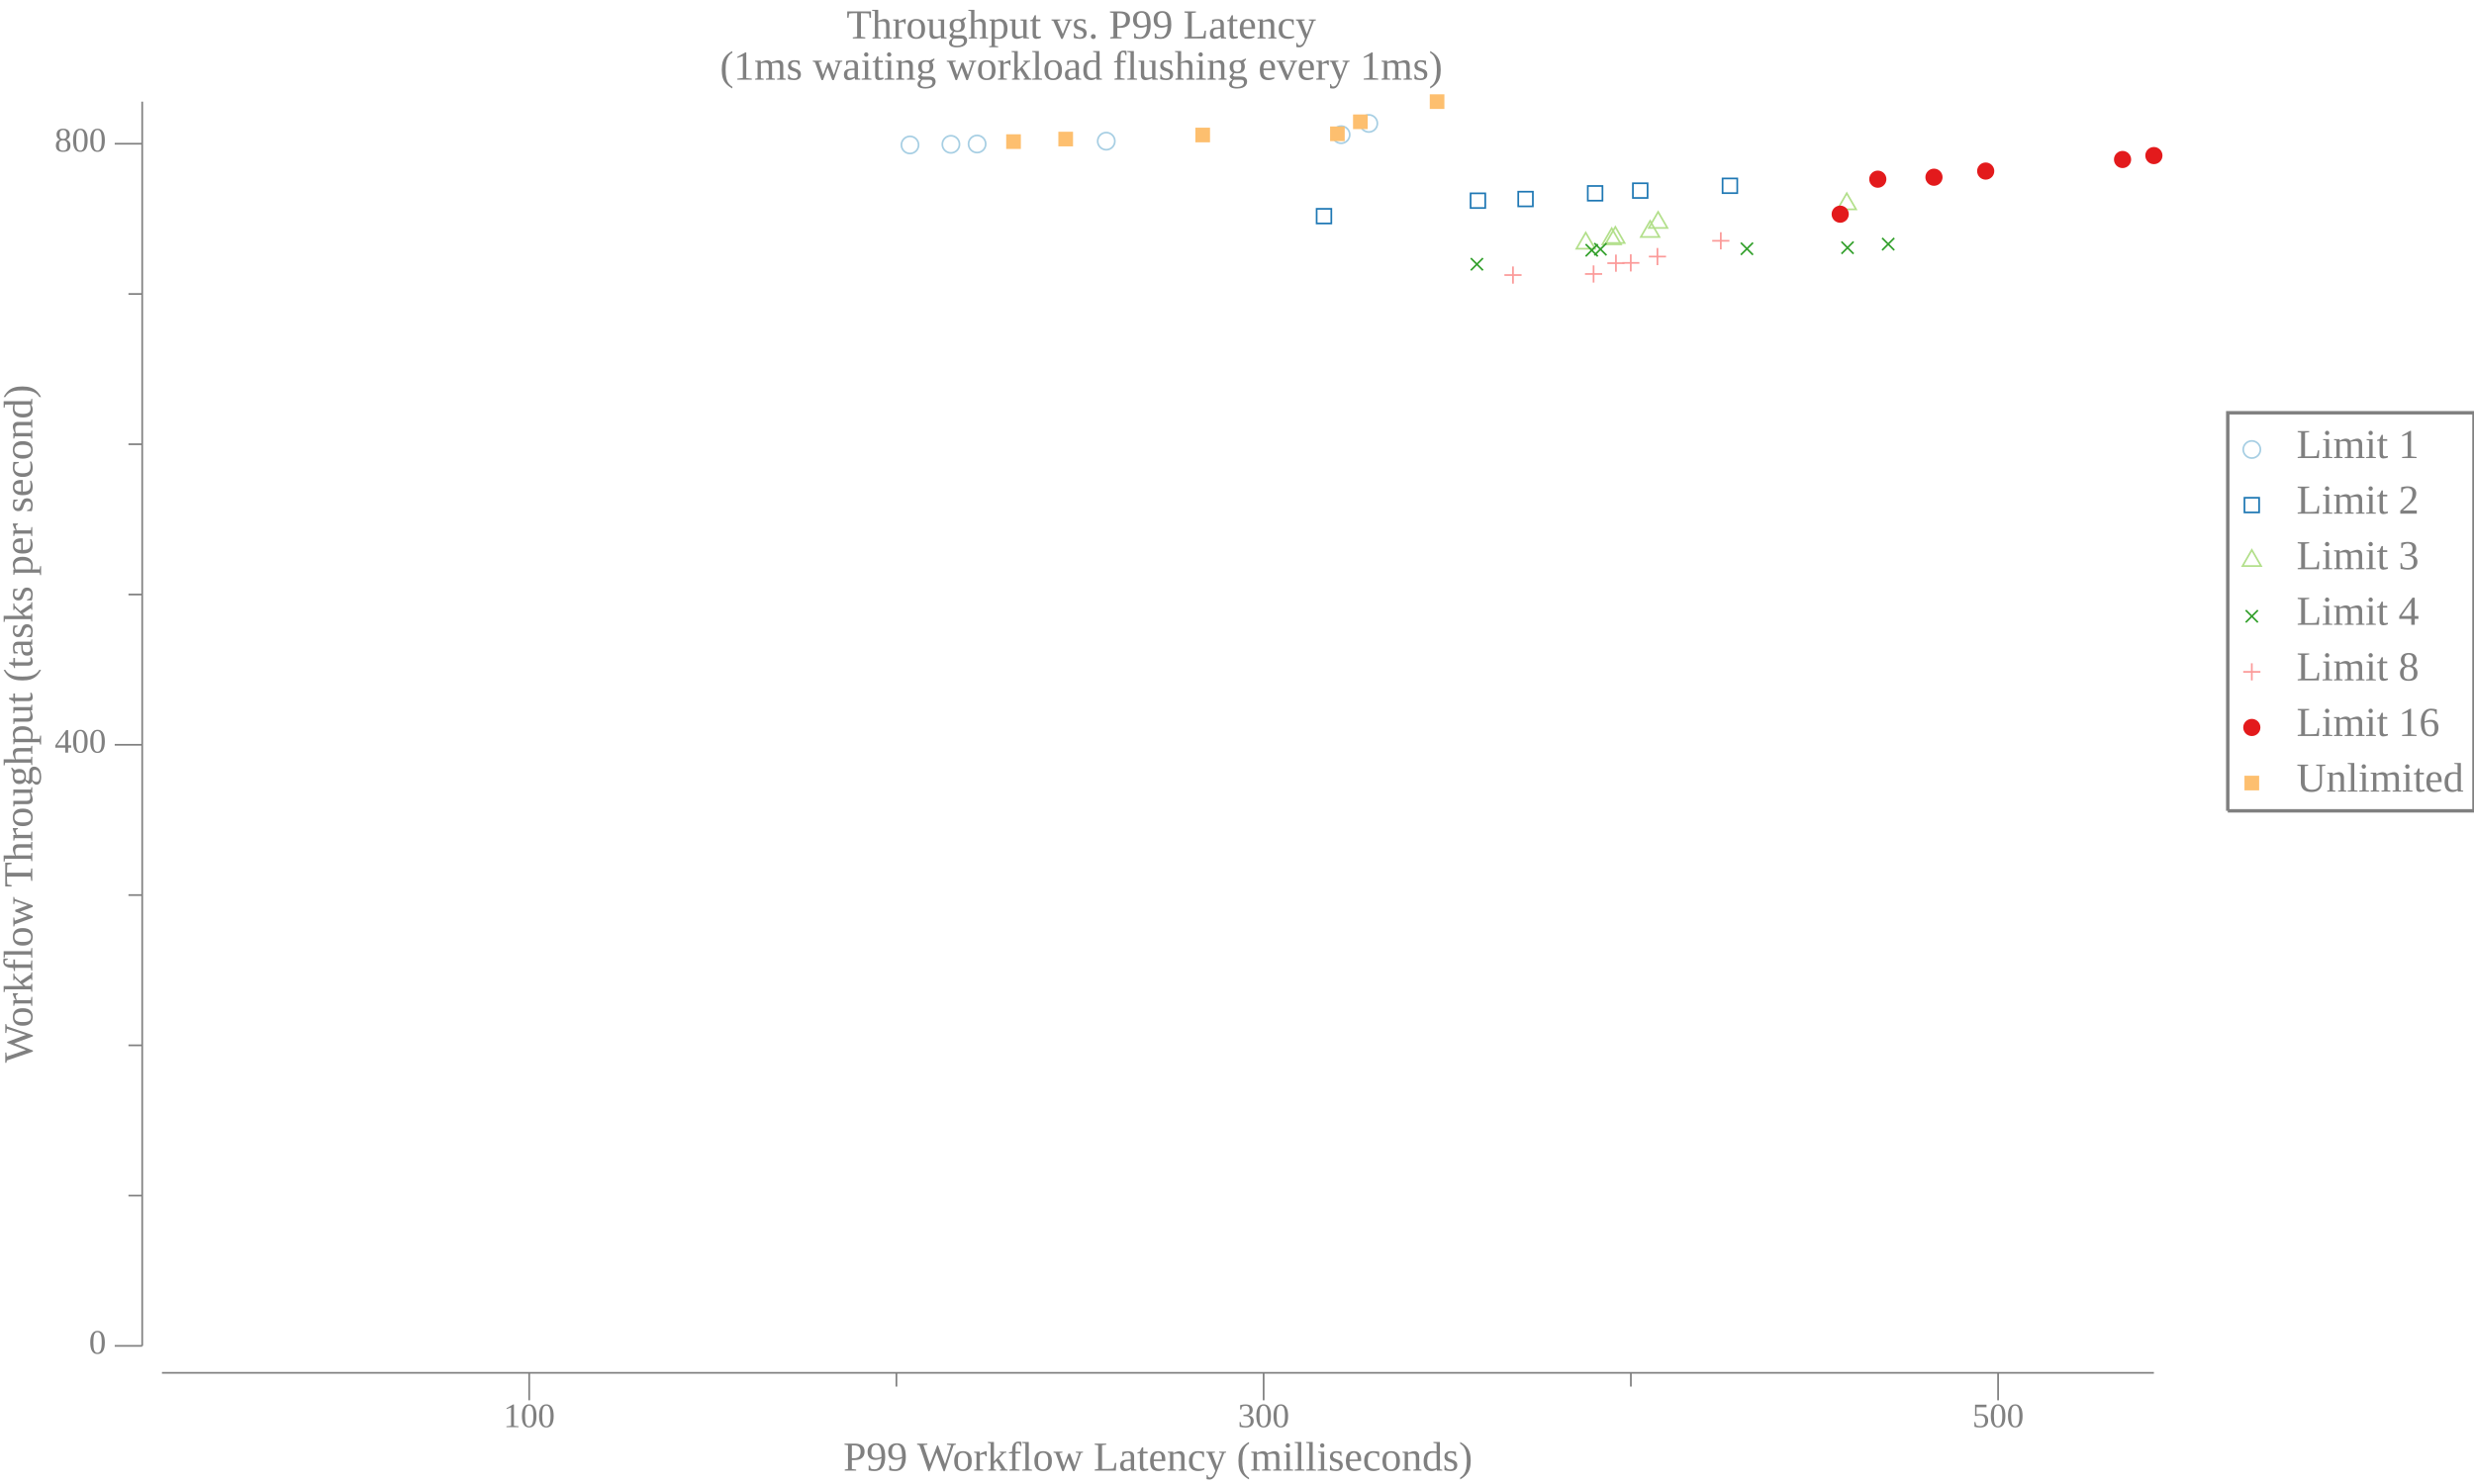
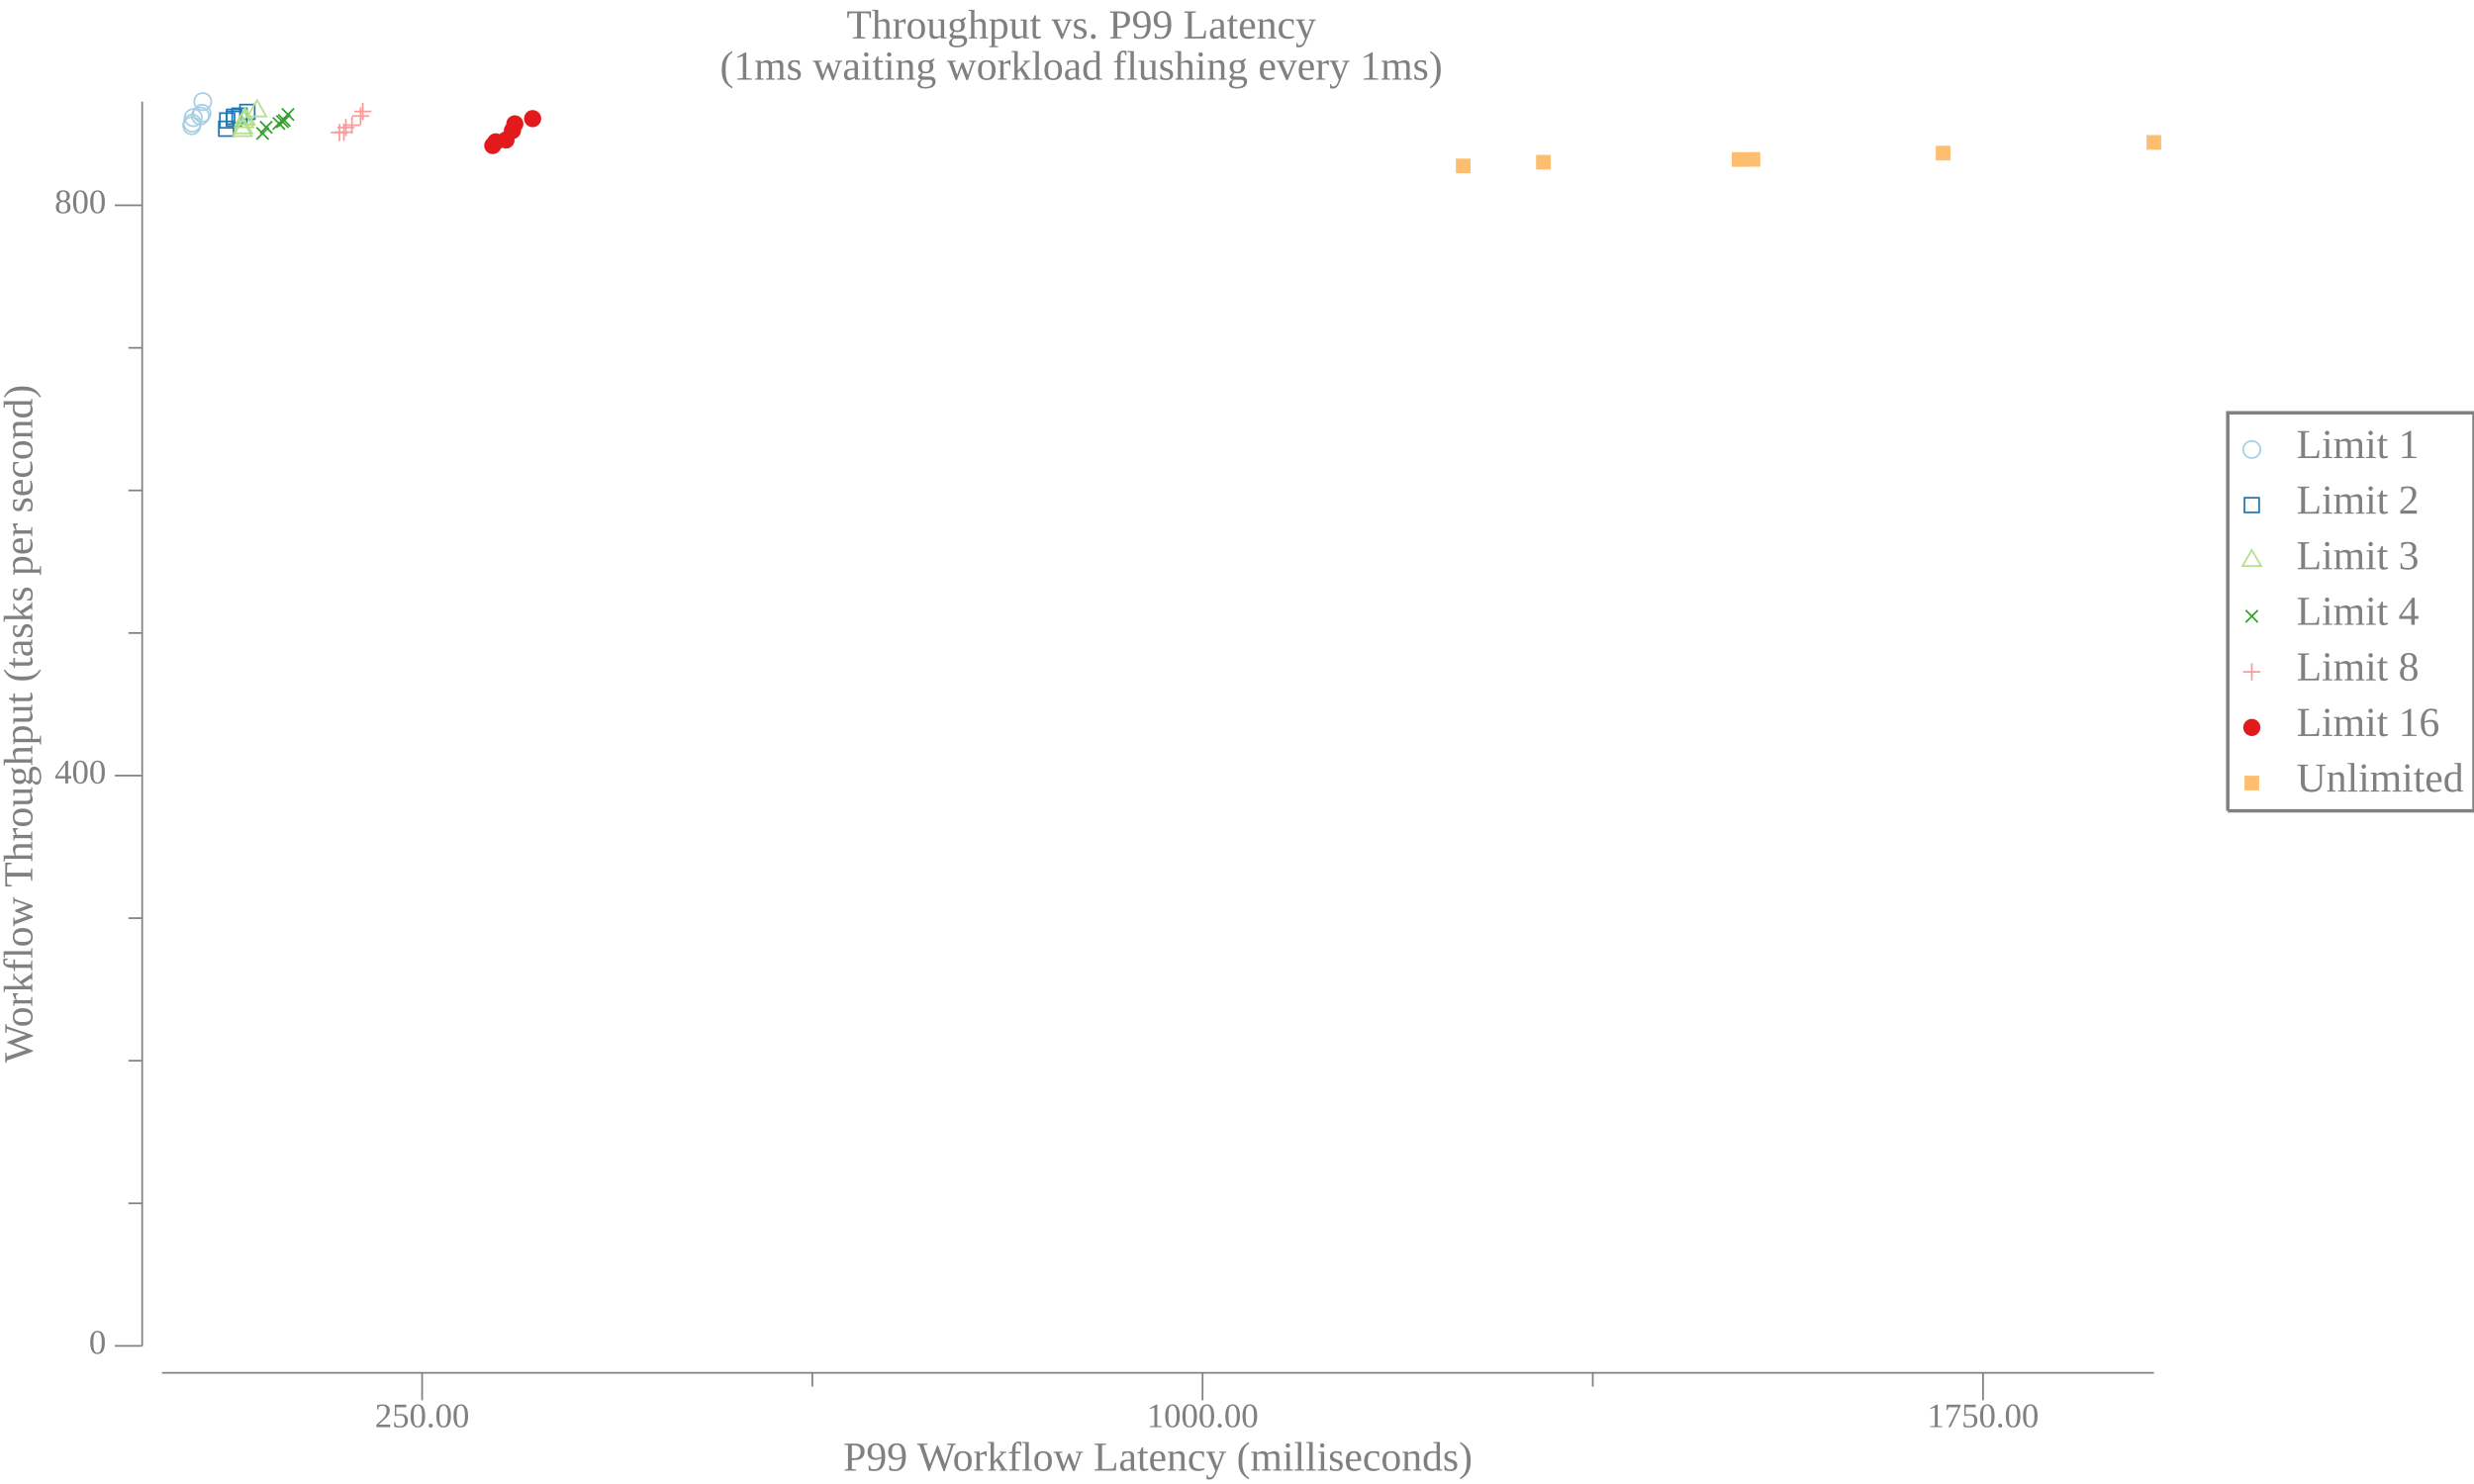
<svg xmlns="http://www.w3.org/2000/svg" width="720pt" height="432pt" viewBox="0 0 720 432">
  <g transform="scale(1, -1) translate(0, -432)">
    <path d="M657.84,301.15A2.5,2.5 0 1 1 652.84,301.15A2.5,2.5 0 1 1 657.84,301.15Z" style="fill:none;stroke:#A6CEE3;stroke-width:0.5" />
    <text x="668.34" y="-298.66" transform="scale(1, -1)" style="font-family:Liberation Serif;font-variant:normal;font-weight:normal;font-style:normal;font-size:12px;fill:#808080">Limit 1</text>
    <path d="M653.2,282.83L657.47,282.83L657.47,287.1L653.2,287.1Z" style="fill:none;stroke:#1F78B4;stroke-width:0.5" />
    <text x="668.34" y="-282.48" transform="scale(1, -1)" style="font-family:Liberation Serif;font-variant:normal;font-weight:normal;font-style:normal;font-size:12px;fill:#808080">Limit 2</text>
    <path d="M655.34,271.91L652.63,267.22L658.04,267.22Z" style="fill:none;stroke:#B2DF8A;stroke-width:0.5" />
    <text x="668.34" y="-266.3" transform="scale(1, -1)" style="font-family:Liberation Serif;font-variant:normal;font-weight:normal;font-style:normal;font-size:12px;fill:#808080">Limit 3</text>
    <path d="M653.57,250.83L657.11,254.37" style="fill:none;stroke:#33A02C;stroke-width:0.5" />
    <path d="M653.57,254.37L657.11,250.83" style="fill:none;stroke:#33A02C;stroke-width:0.5" />
    <text x="668.34" y="-250.11" transform="scale(1, -1)" style="font-family:Liberation Serif;font-variant:normal;font-weight:normal;font-style:normal;font-size:12px;fill:#808080">Limit 4</text>
    <path d="M655.34,238.92L655.34,233.92" style="fill:none;stroke:#FB9A99;stroke-width:0.5" />
    <path d="M652.84,236.42L657.84,236.42" style="fill:none;stroke:#FB9A99;stroke-width:0.5" />
    <text x="668.34" y="-233.93" transform="scale(1, -1)" style="font-family:Liberation Serif;font-variant:normal;font-weight:normal;font-style:normal;font-size:12px;fill:#808080">Limit 8</text>
    <path d="M657.84,220.23A2.5,2.5 0 1 1 652.84,220.23A2.5,2.5 0 1 1 657.84,220.23Z" style="fill:#E31A1C" />
    <text x="668.34" y="-217.75" transform="scale(1, -1)" style="font-family:Liberation Serif;font-variant:normal;font-weight:normal;font-style:normal;font-size:12px;fill:#808080">Limit 16</text>
    <path d="M653.2,201.92L657.47,201.92L657.47,206.18L653.2,206.18Z" style="fill:#FDBF6F" />
    <text x="668.34" y="-201.56" transform="scale(1, -1)" style="font-family:Liberation Serif;font-variant:normal;font-weight:normal;font-style:normal;font-size:12px;fill:#808080">Unlimited</text>
    <path d="M648.34,195.96L648.34,311.84L720,311.84L720,195.96L648.34,195.96" style="fill:none;stroke:#808080" />
    <path d="M0,0L629.34,0L629.34,432L0,432Z" style="fill:#-8000000000000000-8000000000000000-8000000000000000;fill-opacity:0" />
    <text x="246.35" y="-420.81" transform="scale(1, -1)" style="font-family:Liberation Serif;font-variant:normal;font-weight:normal;font-style:normal;font-size:12px;fill:#808080">Throughput vs. P99 Latency</text>
    <text x="209.52" y="-408.81" transform="scale(1, -1)" style="font-family:Liberation Serif;font-variant:normal;font-weight:normal;font-style:normal;font-size:12px;fill:#808080">(1ms waiting workload flushing every 1ms)</text>
    <text x="245.43" y="-3.902" transform="scale(1, -1)" style="font-family:Liberation Serif;font-variant:normal;font-weight:normal;font-style:normal;font-size:12px;fill:#808080">P99 Workflow Latency (milliseconds)</text>
-     <text x="146.51" y="-16.541" transform="scale(1, -1)" style="font-family:Liberation Serif;font-variant:normal;font-weight:normal;font-style:normal;font-size:10px;fill:#808080">100</text>
-     <text x="360.25" y="-16.541" transform="scale(1, -1)" style="font-family:Liberation Serif;font-variant:normal;font-weight:normal;font-style:normal;font-size:10px;fill:#808080">300</text>
-     <text x="574" y="-16.541" transform="scale(1, -1)" style="font-family:Liberation Serif;font-variant:normal;font-weight:normal;font-style:normal;font-size:10px;fill:#808080">500</text>
-     <path d="M154.01,24.363L154.01,32.363" style="fill:none;stroke:#808080;stroke-width:0.5" />
-     <path d="M367.75,24.363L367.75,32.363" style="fill:none;stroke:#808080;stroke-width:0.5" />
-     <path d="M581.5,24.363L581.5,32.363" style="fill:none;stroke:#808080;stroke-width:0.5" />
-     <path d="M260.88,28.363L260.88,32.363" style="fill:none;stroke:#808080;stroke-width:0.5" />
-     <path d="M474.63,28.363L474.63,32.363" style="fill:none;stroke:#808080;stroke-width:0.5" />
+     <text x="109.1" y="-16.541" transform="scale(1, -1)" style="font-family:Liberation Serif;font-variant:normal;font-weight:normal;font-style:normal;font-size:10px;fill:#808080">250.00</text>
+     <text x="333.73" y="-16.541" transform="scale(1, -1)" style="font-family:Liberation Serif;font-variant:normal;font-weight:normal;font-style:normal;font-size:10px;fill:#808080">1000.00</text>
+     <text x="560.86" y="-16.541" transform="scale(1, -1)" style="font-family:Liberation Serif;font-variant:normal;font-weight:normal;font-style:normal;font-size:10px;fill:#808080">1750.00</text>
+     <path d="M122.85,24.363L122.85,32.363" style="fill:none;stroke:#808080;stroke-width:0.5" />
+     <path d="M349.98,24.363L349.98,32.363" style="fill:none;stroke:#808080;stroke-width:0.5" />
+     <path d="M577.11,24.363L577.11,32.363" style="fill:none;stroke:#808080;stroke-width:0.5" />
+     <path d="M236.41,28.363L236.41,32.363" style="fill:none;stroke:#808080;stroke-width:0.5" />
+     <path d="M463.54,28.363L463.54,32.363" style="fill:none;stroke:#808080;stroke-width:0.5" />
    <path d="M47.135,32.363L626.84,32.363" style="fill:none;stroke:#808080;stroke-width:0.5" />
    <g transform="rotate(90)">
      <text x="122.59" y="9.387" transform="scale(1, -1)" style="font-family:Liberation Serif;font-variant:normal;font-weight:normal;font-style:normal;font-size:12px;fill:#808080">Workflow Throughput (tasks per second)</text>
    </g>
    <text x="25.885" y="-37.924" transform="scale(1, -1)" style="font-family:Liberation Serif;font-variant:normal;font-weight:normal;font-style:normal;font-size:10px;fill:#808080">0</text>
-     <text x="15.885" y="-212.9" transform="scale(1, -1)" style="font-family:Liberation Serif;font-variant:normal;font-weight:normal;font-style:normal;font-size:10px;fill:#808080">400</text>
-     <text x="15.885" y="-387.88" transform="scale(1, -1)" style="font-family:Liberation Serif;font-variant:normal;font-weight:normal;font-style:normal;font-size:10px;fill:#808080">800</text>
+     <text x="15.885" y="-203.94" transform="scale(1, -1)" style="font-family:Liberation Serif;font-variant:normal;font-weight:normal;font-style:normal;font-size:10px;fill:#808080">400</text>
+     <text x="15.885" y="-369.95" transform="scale(1, -1)" style="font-family:Liberation Serif;font-variant:normal;font-weight:normal;font-style:normal;font-size:10px;fill:#808080">800</text>
    <path d="M33.385,40.209L41.385,40.209" style="fill:none;stroke:#808080;stroke-width:0.5" />
-     <path d="M33.385,215.19L41.385,215.19" style="fill:none;stroke:#808080;stroke-width:0.5" />
-     <path d="M33.385,390.16L41.385,390.16" style="fill:none;stroke:#808080;stroke-width:0.5" />
-     <path d="M37.385,83.953L41.385,83.953" style="fill:none;stroke:#808080;stroke-width:0.5" />
-     <path d="M37.385,127.7L41.385,127.7" style="fill:none;stroke:#808080;stroke-width:0.5" />
-     <path d="M37.385,171.44L41.385,171.44" style="fill:none;stroke:#808080;stroke-width:0.5" />
-     <path d="M37.385,258.93L41.385,258.93" style="fill:none;stroke:#808080;stroke-width:0.5" />
-     <path d="M37.385,302.68L41.385,302.68" style="fill:none;stroke:#808080;stroke-width:0.5" />
-     <path d="M37.385,346.42L41.385,346.42" style="fill:none;stroke:#808080;stroke-width:0.5" />
+     <path d="M33.385,206.22L41.385,206.22" style="fill:none;stroke:#808080;stroke-width:0.5" />
+     <path d="M33.385,372.24L41.385,372.24" style="fill:none;stroke:#808080;stroke-width:0.5" />
+     <path d="M37.385,81.713L41.385,81.713" style="fill:none;stroke:#808080;stroke-width:0.5" />
+     <path d="M37.385,123.22L41.385,123.22" style="fill:none;stroke:#808080;stroke-width:0.5" />
+     <path d="M37.385,164.72L41.385,164.72" style="fill:none;stroke:#808080;stroke-width:0.5" />
+     <path d="M37.385,247.73L41.385,247.73" style="fill:none;stroke:#808080;stroke-width:0.5" />
+     <path d="M37.385,289.23L41.385,289.23" style="fill:none;stroke:#808080;stroke-width:0.5" />
+     <path d="M37.385,330.74L41.385,330.74" style="fill:none;stroke:#808080;stroke-width:0.5" />
    <path d="M41.385,40.209L41.385,402.41" style="fill:none;stroke:#808080;stroke-width:0.5" />
-     <path d="M267.33,389.81A2.5,2.5 0 1 1 262.33,389.81A2.5,2.5 0 1 1 267.33,389.81Z" style="fill:none;stroke:#A6CEE3;stroke-width:0.5" />
-     <path d="M279.24,389.99A2.5,2.5 0 1 1 274.24,389.99A2.5,2.5 0 1 1 279.24,389.99Z" style="fill:none;stroke:#A6CEE3;stroke-width:0.5" />
-     <path d="M286.87,390.08A2.5,2.5 0 1 1 281.87,390.08A2.5,2.5 0 1 1 286.87,390.08Z" style="fill:none;stroke:#A6CEE3;stroke-width:0.5" />
-     <path d="M324.45,390.91A2.5,2.5 0 1 1 319.45,390.91A2.5,2.5 0 1 1 324.45,390.91Z" style="fill:none;stroke:#A6CEE3;stroke-width:0.5" />
-     <path d="M392.81,392.79A2.5,2.5 0 1 1 387.81,392.79A2.5,2.5 0 1 1 392.81,392.79Z" style="fill:none;stroke:#A6CEE3;stroke-width:0.5" />
-     <path d="M400.86,396.07A2.5,2.5 0 1 1 395.86,396.07A2.5,2.5 0 1 1 400.86,396.07Z" style="fill:none;stroke:#A6CEE3;stroke-width:0.5" />
-     <path d="M383.18,366.95L387.45,366.95L387.45,371.21L383.18,371.21Z" style="fill:none;stroke:#1F78B4;stroke-width:0.5" />
-     <path d="M427.98,371.45L432.25,371.45L432.25,375.72L427.98,375.72Z" style="fill:none;stroke:#1F78B4;stroke-width:0.5" />
-     <path d="M441.85,371.93L446.11,371.93L446.11,376.2L441.85,376.2Z" style="fill:none;stroke:#1F78B4;stroke-width:0.5" />
-     <path d="M462.09,373.59L466.36,373.59L466.36,377.86L462.09,377.86Z" style="fill:none;stroke:#1F78B4;stroke-width:0.5" />
-     <path d="M475.22,374.38L479.49,374.38L479.49,378.65L475.22,378.65Z" style="fill:none;stroke:#1F78B4;stroke-width:0.5" />
-     <path d="M501.32,375.78L505.59,375.78L505.59,380.05L501.32,380.05Z" style="fill:none;stroke:#1F78B4;stroke-width:0.5" />
-     <path d="M461.49,364.29L458.78,359.6L464.2,359.6Z" style="fill:none;stroke:#B2DF8A;stroke-width:0.5" />
-     <path d="M469.05,365.55L466.34,360.87L471.75,360.87Z" style="fill:none;stroke:#B2DF8A;stroke-width:0.5" />
-     <path d="M470.11,365.95L467.4,361.26L472.81,361.26Z" style="fill:none;stroke:#B2DF8A;stroke-width:0.5" />
-     <path d="M480.23,367.7L477.52,363.01L482.93,363.01Z" style="fill:none;stroke:#B2DF8A;stroke-width:0.5" />
-     <path d="M482.56,370.32L479.85,365.64L485.26,365.64Z" style="fill:none;stroke:#B2DF8A;stroke-width:0.5" />
-     <path d="M537.46,375.75L534.76,371.06L540.17,371.06Z" style="fill:none;stroke:#B2DF8A;stroke-width:0.5" />
-     <path d="M428.05,353.31L431.58,356.85" style="fill:none;stroke:#33A02C;stroke-width:0.5" />
-     <path d="M428.05,356.85L431.58,353.31" style="fill:none;stroke:#33A02C;stroke-width:0.5" />
-     <path d="M461.47,357.38L465,360.92" style="fill:none;stroke:#33A02C;stroke-width:0.5" />
-     <path d="M461.47,360.92L465,357.38" style="fill:none;stroke:#33A02C;stroke-width:0.5" />
-     <path d="M464,357.69L467.53,361.22" style="fill:none;stroke:#33A02C;stroke-width:0.5" />
-     <path d="M464,361.22L467.53,357.69" style="fill:none;stroke:#33A02C;stroke-width:0.5" />
-     <path d="M506.63,357.82L510.17,361.35" style="fill:none;stroke:#33A02C;stroke-width:0.5" />
-     <path d="M506.63,361.35L510.17,357.82" style="fill:none;stroke:#33A02C;stroke-width:0.5" />
-     <path d="M535.91,358.12L539.44,361.66" style="fill:none;stroke:#33A02C;stroke-width:0.5" />
-     <path d="M535.91,361.66L539.44,358.12" style="fill:none;stroke:#33A02C;stroke-width:0.5" />
-     <path d="M547.75,359.17L551.28,362.71" style="fill:none;stroke:#33A02C;stroke-width:0.5" />
-     <path d="M547.75,362.71L551.28,359.17" style="fill:none;stroke:#33A02C;stroke-width:0.5" />
-     <path d="M440.32,354.43L440.32,349.43" style="fill:none;stroke:#FB9A99;stroke-width:0.5" />
-     <path d="M437.82,351.93L442.82,351.93" style="fill:none;stroke:#FB9A99;stroke-width:0.5" />
-     <path d="M463.77,354.74L463.77,349.74" style="fill:none;stroke:#FB9A99;stroke-width:0.5" />
-     <path d="M461.27,352.24L466.27,352.24" style="fill:none;stroke:#FB9A99;stroke-width:0.5" />
-     <path d="M470.28,357.89L470.28,352.89" style="fill:none;stroke:#FB9A99;stroke-width:0.5" />
-     <path d="M467.78,355.39L472.78,355.39" style="fill:none;stroke:#FB9A99;stroke-width:0.5" />
-     <path d="M474.6,357.97L474.6,352.97" style="fill:none;stroke:#FB9A99;stroke-width:0.5" />
-     <path d="M472.1,355.47L477.1,355.47" style="fill:none;stroke:#FB9A99;stroke-width:0.5" />
-     <path d="M482.36,359.81L482.36,354.81" style="fill:none;stroke:#FB9A99;stroke-width:0.5" />
-     <path d="M479.86,357.31L484.86,357.31" style="fill:none;stroke:#FB9A99;stroke-width:0.5" />
-     <path d="M500.8,364.4L500.8,359.4" style="fill:none;stroke:#FB9A99;stroke-width:0.5" />
-     <path d="M498.3,361.9L503.3,361.9" style="fill:none;stroke:#FB9A99;stroke-width:0.5" />
-     <path d="M538.05,369.65A2.5,2.5 0 1 1 533.05,369.65A2.5,2.5 0 1 1 538.05,369.65Z" style="fill:#E31A1C" />
-     <path d="M548.99,379.84A2.5,2.5 0 1 1 543.99,379.84A2.5,2.5 0 1 1 548.99,379.84Z" style="fill:#E31A1C" />
-     <path d="M565.34,380.41A2.5,2.5 0 1 1 560.34,380.41A2.5,2.5 0 1 1 565.34,380.41Z" style="fill:#E31A1C" />
-     <path d="M580.39,382.2A2.5,2.5 0 1 1 575.39,382.2A2.5,2.5 0 1 1 580.39,382.2Z" style="fill:#E31A1C" />
-     <path d="M620.22,385.57A2.5,2.5 0 1 1 615.22,385.57A2.5,2.5 0 1 1 620.22,385.57Z" style="fill:#E31A1C" />
-     <path d="M629.34,386.71A2.5,2.5 0 1 1 624.34,386.71A2.5,2.5 0 1 1 629.34,386.71Z" style="fill:#E31A1C" />
-     <path d="M292.83,388.64L297.1,388.64L297.1,392.91L292.83,392.91Z" style="fill:#FDBF6F" />
-     <path d="M308.01,389.39L312.28,389.39L312.28,393.65L308.01,393.65Z" style="fill:#FDBF6F" />
-     <path d="M347.88,390.57L352.15,390.57L352.15,394.83L347.88,394.83Z" style="fill:#FDBF6F" />
-     <path d="M387.09,390.92L391.35,390.92L391.35,395.18L387.09,395.18Z" style="fill:#FDBF6F" />
-     <path d="M393.77,394.42L398.04,394.42L398.04,398.68L393.77,398.68Z" style="fill:#FDBF6F" />
-     <path d="M416.1,400.28L420.36,400.28L420.36,404.55L416.1,404.55Z" style="fill:#FDBF6F" />
+     <path d="M58.304,395.4A2.5,2.5 0 1 1 53.304,395.4A2.5,2.5 0 1 1 58.304,395.4Z" style="fill:none;stroke:#A6CEE3;stroke-width:0.5" />
+     <path d="M58.457,396.15A2.5,2.5 0 1 1 53.457,396.15A2.5,2.5 0 1 1 58.457,396.15Z" style="fill:none;stroke:#A6CEE3;stroke-width:0.5" />
+     <path d="M58.754,397.76A2.5,2.5 0 1 1 53.754,397.76A2.5,2.5 0 1 1 58.754,397.76Z" style="fill:none;stroke:#A6CEE3;stroke-width:0.5" />
+     <path d="M60.801,398.26A2.5,2.5 0 1 1 55.801,398.26A2.5,2.5 0 1 1 60.801,398.26Z" style="fill:none;stroke:#A6CEE3;stroke-width:0.5" />
+     <path d="M61.271,399.01A2.5,2.5 0 1 1 56.271,399.01A2.5,2.5 0 1 1 61.271,399.01Z" style="fill:none;stroke:#A6CEE3;stroke-width:0.5" />
+     <path d="M61.51,402.41A2.5,2.5 0 1 1 56.51,402.41A2.5,2.5 0 1 1 61.51,402.41Z" style="fill:none;stroke:#A6CEE3;stroke-width:0.5" />
+     <path d="M63.695,392.39L67.963,392.39L67.963,396.66L63.695,396.66Z" style="fill:none;stroke:#1F78B4;stroke-width:0.5" />
+     <path d="M63.996,394.8L68.264,394.8L68.264,399.07L63.996,399.07Z" style="fill:none;stroke:#1F78B4;stroke-width:0.5" />
+     <path d="M65.93,395.3L70.197,395.3L70.197,399.57L65.93,399.57Z" style="fill:none;stroke:#1F78B4;stroke-width:0.5" />
+     <path d="M66.005,395.88L70.273,395.88L70.273,400.15L66.005,400.15Z" style="fill:none;stroke:#1F78B4;stroke-width:0.5" />
+     <path d="M67.583,396.21L71.85,396.21L71.85,400.48L67.583,400.48Z" style="fill:none;stroke:#1F78B4;stroke-width:0.5" />
+     <path d="M69.851,397.29L74.119,397.29L74.119,401.56L69.851,401.56Z" style="fill:none;stroke:#1F78B4;stroke-width:0.5" />
+     <path d="M70.584,397.07L67.878,392.38L73.29,392.38Z" style="fill:none;stroke:#B2DF8A;stroke-width:0.5" />
+     <path d="M70.722,397.86L68.016,393.17L73.428,393.17Z" style="fill:none;stroke:#B2DF8A;stroke-width:0.5" />
+     <path d="M71.031,399.64L68.324,394.96L73.737,394.96Z" style="fill:none;stroke:#B2DF8A;stroke-width:0.5" />
+     <path d="M71.254,400.43L68.547,395.74L73.96,395.74Z" style="fill:none;stroke:#B2DF8A;stroke-width:0.5" />
+     <path d="M71.385,400.47L68.679,395.79L74.091,395.79Z" style="fill:none;stroke:#B2DF8A;stroke-width:0.5" />
+     <path d="M74.811,402.8L72.104,398.11L77.517,398.11Z" style="fill:none;stroke:#B2DF8A;stroke-width:0.5" />
+     <path d="M74.652,391.39L78.187,394.92" style="fill:none;stroke:#33A02C;stroke-width:0.5" />
+     <path d="M74.652,394.92L78.187,391.39" style="fill:none;stroke:#33A02C;stroke-width:0.5" />
+     <path d="M75.695,393.17L79.23,396.71" style="fill:none;stroke:#33A02C;stroke-width:0.5" />
+     <path d="M75.695,396.71L79.23,393.17" style="fill:none;stroke:#33A02C;stroke-width:0.5" />
+     <path d="M79.402,394.29L82.937,397.83" style="fill:none;stroke:#33A02C;stroke-width:0.5" />
+     <path d="M79.402,397.83L82.937,394.29" style="fill:none;stroke:#33A02C;stroke-width:0.5" />
+     <path d="M80.431,394.83L83.966,398.37" style="fill:none;stroke:#33A02C;stroke-width:0.5" />
+     <path d="M80.431,398.37L83.966,394.83" style="fill:none;stroke:#33A02C;stroke-width:0.5" />
+     <path d="M80.96,395.17L84.496,398.7" style="fill:none;stroke:#33A02C;stroke-width:0.5" />
+     <path d="M80.96,398.7L84.496,395.17" style="fill:none;stroke:#33A02C;stroke-width:0.5" />
+     <path d="M82.034,396.91L85.57,400.44" style="fill:none;stroke:#33A02C;stroke-width:0.5" />
+     <path d="M82.034,400.44L85.57,396.91" style="fill:none;stroke:#33A02C;stroke-width:0.5" />
+     <path d="M98.786,395.95L98.786,390.95" style="fill:none;stroke:#FB9A99;stroke-width:0.5" />
+     <path d="M96.286,393.45L101.29,393.45" style="fill:none;stroke:#FB9A99;stroke-width:0.5" />
+     <path d="M100.07,396.03L100.07,391.03" style="fill:none;stroke:#FB9A99;stroke-width:0.5" />
+     <path d="M97.572,393.53L102.57,393.53" style="fill:none;stroke:#FB9A99;stroke-width:0.5" />
+     <path d="M100.66,397.36L100.66,392.36" style="fill:none;stroke:#FB9A99;stroke-width:0.5" />
+     <path d="M98.162,394.86L103.16,394.86" style="fill:none;stroke:#FB9A99;stroke-width:0.5" />
+     <path d="M102.43,398.06L102.43,393.06" style="fill:none;stroke:#FB9A99;stroke-width:0.5" />
+     <path d="M99.932,395.56L104.93,395.56" style="fill:none;stroke:#FB9A99;stroke-width:0.5" />
+     <path d="M104.94,400.72L104.94,395.72" style="fill:none;stroke:#FB9A99;stroke-width:0.5" />
+     <path d="M102.44,398.22L107.44,398.22" style="fill:none;stroke:#FB9A99;stroke-width:0.5" />
+     <path d="M105.57,402.05L105.57,397.05" style="fill:none;stroke:#FB9A99;stroke-width:0.5" />
+     <path d="M103.07,399.55L108.07,399.55" style="fill:none;stroke:#FB9A99;stroke-width:0.5" />
+     <path d="M145.91,389.63A2.5,2.5 0 1 1 140.91,389.63A2.5,2.5 0 1 1 145.91,389.63Z" style="fill:#E31A1C" />
+     <path d="M146.77,390.71A2.5,2.5 0 1 1 141.77,390.71A2.5,2.5 0 1 1 146.77,390.71Z" style="fill:#E31A1C" />
+     <path d="M149.76,391.25A2.5,2.5 0 1 1 144.76,391.25A2.5,2.5 0 1 1 149.76,391.25Z" style="fill:#E31A1C" />
+     <path d="M151.62,393.99A2.5,2.5 0 1 1 146.62,393.99A2.5,2.5 0 1 1 151.62,393.99Z" style="fill:#E31A1C" />
+     <path d="M152.33,395.94A2.5,2.5 0 1 1 147.33,395.94A2.5,2.5 0 1 1 152.33,395.94Z" style="fill:#E31A1C" />
+     <path d="M157.51,397.47A2.5,2.5 0 1 1 152.51,397.47A2.5,2.5 0 1 1 157.51,397.47Z" style="fill:#E31A1C" />
+     <path d="M423.7,381.56L427.97,381.56L427.97,385.83L423.7,385.83Z" style="fill:#FDBF6F" />
+     <path d="M447.04,382.64L451.31,382.64L451.31,386.91L447.04,386.91Z" style="fill:#FDBF6F" />
+     <path d="M503.99,383.43L508.26,383.43L508.26,387.7L503.99,387.7Z" style="fill:#FDBF6F" />
+     <path d="M508.02,383.47L512.29,383.47L512.29,387.74L508.02,387.74Z" style="fill:#FDBF6F" />
+     <path d="M563.36,385.3L567.63,385.3L567.63,389.56L563.36,389.56Z" style="fill:#FDBF6F" />
+     <path d="M624.7,388.41L628.97,388.41L628.97,392.68L624.7,392.68Z" style="fill:#FDBF6F" />
  </g>
</svg>
